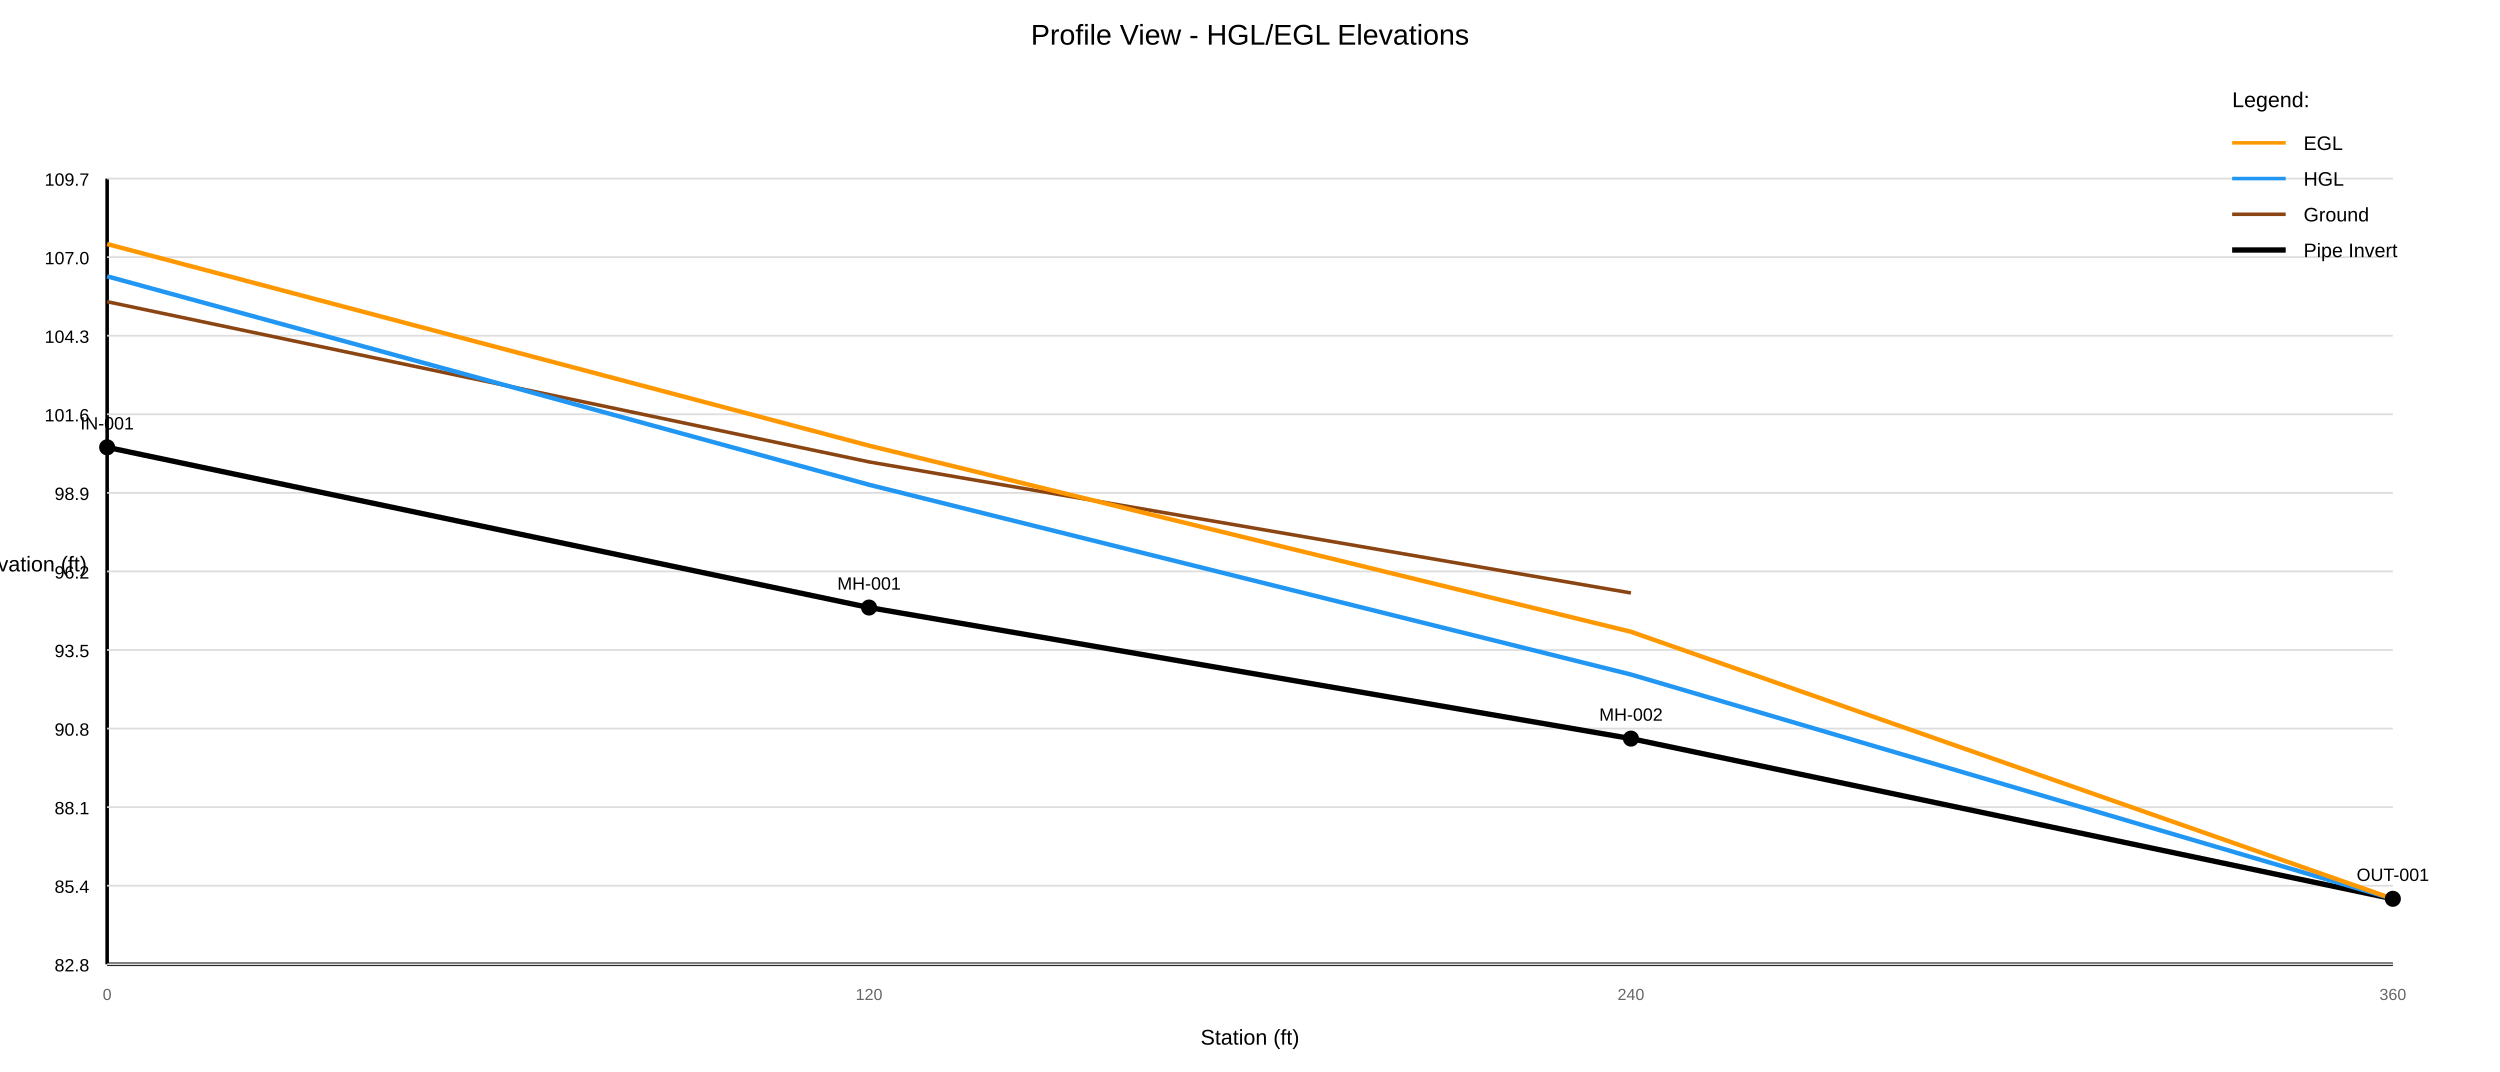
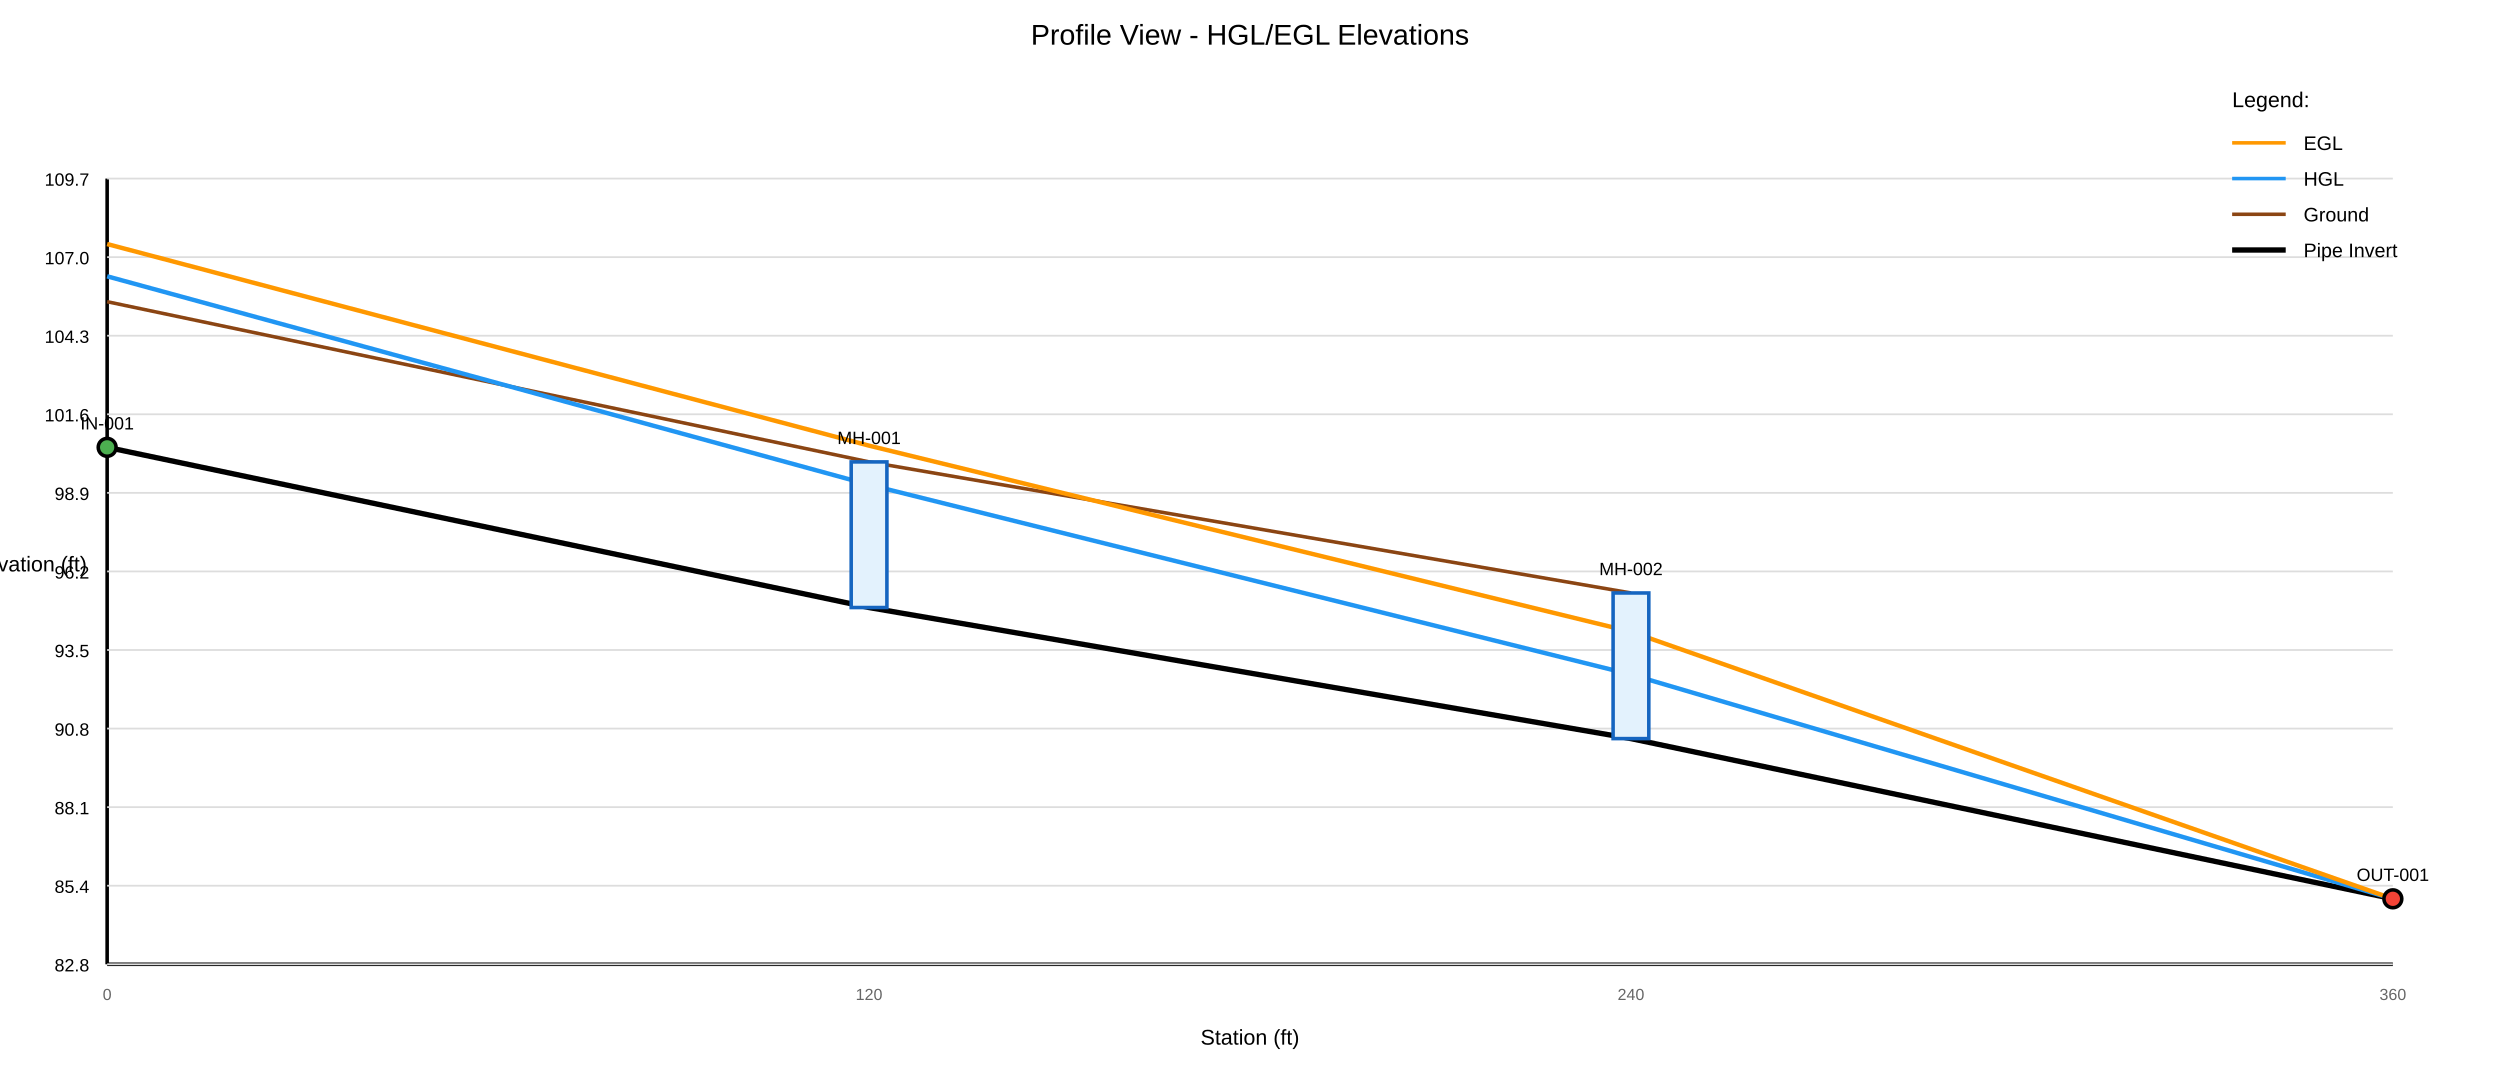
<svg xmlns="http://www.w3.org/2000/svg" width="1400" height="600" viewBox="0 0 1400 600">
  <style>
  .node-label { font: 12px Arial, sans-serif; }
  .inlet { fill: #4CAF50; }
  .junction { fill: #2196F3; }
  .outfall { fill: #F44336; }
  .conduit { stroke: #666; fill: none; }
  .hgl-line { stroke: #2196F3; stroke-width: 2; fill: none; }
  .egl-line { stroke: #FF9800; stroke-width: 2; fill: none; }
  .ground-line { stroke: #8B4513; stroke-width: 2; fill: none; }
  .pipe-line { stroke: #000; stroke-width: 3; fill: none; }
</style>
  <text x="700" y="25" font-size="16" text-anchor="middle" fill="#000" font-family="Arial, sans-serif">Profile View - HGL/EGL Elevations</text>
  <line x1="60" y1="540" x2="1340" y2="540" stroke="#000" stroke-width="2" />
  <line x1="60" y1="540" x2="60" y2="100" stroke="#000" stroke-width="2" />
  <text x="15" y="320" font-size="12" text-anchor="middle" fill="#000" font-family="Arial, sans-serif">Elevation (ft)</text>
  <text x="700" y="585" font-size="12" text-anchor="middle" fill="#000" font-family="Arial, sans-serif">Station (ft)</text>
  <line x1="60" y1="540" x2="1340" y2="540" stroke="#ddd" stroke-width="1" />
  <text x="50" y="544" font-size="10" text-anchor="end" fill="#000" font-family="Arial, sans-serif">82.8</text>
  <line x1="60" y1="496" x2="1340" y2="496" stroke="#ddd" stroke-width="1" />
  <text x="50" y="500" font-size="10" text-anchor="end" fill="#000" font-family="Arial, sans-serif">85.4</text>
  <line x1="60" y1="452" x2="1340" y2="452" stroke="#ddd" stroke-width="1" />
  <text x="50" y="456" font-size="10" text-anchor="end" fill="#000" font-family="Arial, sans-serif">88.1</text>
  <line x1="60" y1="408" x2="1340" y2="408" stroke="#ddd" stroke-width="1" />
  <text x="50" y="412" font-size="10" text-anchor="end" fill="#000" font-family="Arial, sans-serif">90.8</text>
  <line x1="60" y1="364" x2="1340" y2="364" stroke="#ddd" stroke-width="1" />
  <text x="50" y="368" font-size="10" text-anchor="end" fill="#000" font-family="Arial, sans-serif">93.5</text>
  <line x1="60" y1="320" x2="1340" y2="320" stroke="#ddd" stroke-width="1" />
  <text x="50" y="324" font-size="10" text-anchor="end" fill="#000" font-family="Arial, sans-serif">96.2</text>
  <line x1="60" y1="276" x2="1340" y2="276" stroke="#ddd" stroke-width="1" />
  <text x="50" y="280" font-size="10" text-anchor="end" fill="#000" font-family="Arial, sans-serif">98.9</text>
  <line x1="60" y1="232" x2="1340" y2="232" stroke="#ddd" stroke-width="1" />
  <text x="50" y="236" font-size="10" text-anchor="end" fill="#000" font-family="Arial, sans-serif">101.6</text>
  <line x1="60" y1="188" x2="1340" y2="188" stroke="#ddd" stroke-width="1" />
  <text x="50" y="192" font-size="10" text-anchor="end" fill="#000" font-family="Arial, sans-serif">104.3</text>
  <line x1="60" y1="144" x2="1340" y2="144" stroke="#ddd" stroke-width="1" />
  <text x="50" y="148" font-size="10" text-anchor="end" fill="#000" font-family="Arial, sans-serif">107.0</text>
  <line x1="60" y1="100" x2="1340" y2="100" stroke="#ddd" stroke-width="1" />
  <text x="50" y="104" font-size="10" text-anchor="end" fill="#000" font-family="Arial, sans-serif">109.7</text>
  <polyline points="60,250.509 486.667,340.221 913.333,413.621 1340,503.333" fill="none" stroke="#000" stroke-width="3" />
  <polyline points="60,168.953 486.667,258.665 913.333,332.065" fill="none" stroke="#8B4513" stroke-width="2" />
  <polyline points="60,154.736 486.667,271.463 913.333,377.738 1340,503.333" fill="none" stroke="#2196F3" stroke-width="2.5" />
  <polyline points="60,136.667 486.667,249.567 913.333,353.79 1340,503.333" fill="none" stroke="#FF9800" stroke-width="2.5" />
-   <circle cx="60" cy="250.509" r="4" fill="#000" stroke="#000" stroke-width="1" />
+   <circle cx="60" cy="250.509" r="5" fill="#4CAF50" stroke="#000" stroke-width="2" />
  <text x="60" y="240.509" font-size="10" text-anchor="middle" fill="#000" font-family="Arial, sans-serif">IN-001</text>
  <text x="60" y="560" font-size="9" text-anchor="middle" fill="#666" font-family="Arial, sans-serif">0</text>
-   <circle cx="486.667" cy="340.221" r="4" fill="#000" stroke="#000" stroke-width="1" />
-   <text x="486.667" y="330.221" font-size="10" text-anchor="middle" fill="#000" font-family="Arial, sans-serif">MH-001</text>
+   <rect x="476.667" y="258.665" width="20" height="81.556" fill="#E3F2FD" stroke="#1565C0" stroke-width="2" />
+   <text x="486.667" y="248.665" font-size="10" text-anchor="middle" fill="#000" font-family="Arial, sans-serif">MH-001</text>
  <text x="486.667" y="560" font-size="9" text-anchor="middle" fill="#666" font-family="Arial, sans-serif">120</text>
-   <circle cx="913.333" cy="413.621" r="4" fill="#000" stroke="#000" stroke-width="1" />
-   <text x="913.333" y="403.621" font-size="10" text-anchor="middle" fill="#000" font-family="Arial, sans-serif">MH-002</text>
+   <rect x="903.333" y="332.065" width="20" height="81.556" fill="#E3F2FD" stroke="#1565C0" stroke-width="2" />
+   <text x="913.333" y="322.065" font-size="10" text-anchor="middle" fill="#000" font-family="Arial, sans-serif">MH-002</text>
  <text x="913.333" y="560" font-size="9" text-anchor="middle" fill="#666" font-family="Arial, sans-serif">240</text>
-   <circle cx="1340" cy="503.333" r="4" fill="#000" stroke="#000" stroke-width="1" />
+   <circle cx="1340" cy="503.333" r="5" fill="#F44336" stroke="#000" stroke-width="2" />
  <text x="1340" y="493.333" font-size="10" text-anchor="middle" fill="#000" font-family="Arial, sans-serif">OUT-001</text>
  <text x="1340" y="560" font-size="9" text-anchor="middle" fill="#666" font-family="Arial, sans-serif">360</text>
  <text x="1250" y="60" font-size="12" text-anchor="start" fill="#000" font-family="Arial, sans-serif">Legend:</text>
  <line x1="1250" y1="80" x2="1280" y2="80" stroke="#FF9800" stroke-width="2" />
  <text x="1290" y="84" font-size="11" text-anchor="start" fill="#000" font-family="Arial, sans-serif">EGL</text>
  <line x1="1250" y1="100" x2="1280" y2="100" stroke="#2196F3" stroke-width="2" />
  <text x="1290" y="104" font-size="11" text-anchor="start" fill="#000" font-family="Arial, sans-serif">HGL</text>
  <line x1="1250" y1="120" x2="1280" y2="120" stroke="#8B4513" stroke-width="2" />
  <text x="1290" y="124" font-size="11" text-anchor="start" fill="#000" font-family="Arial, sans-serif">Ground</text>
  <line x1="1250" y1="140" x2="1280" y2="140" stroke="#000" stroke-width="3" />
  <text x="1290" y="144" font-size="11" text-anchor="start" fill="#000" font-family="Arial, sans-serif">Pipe Invert</text>
</svg>
